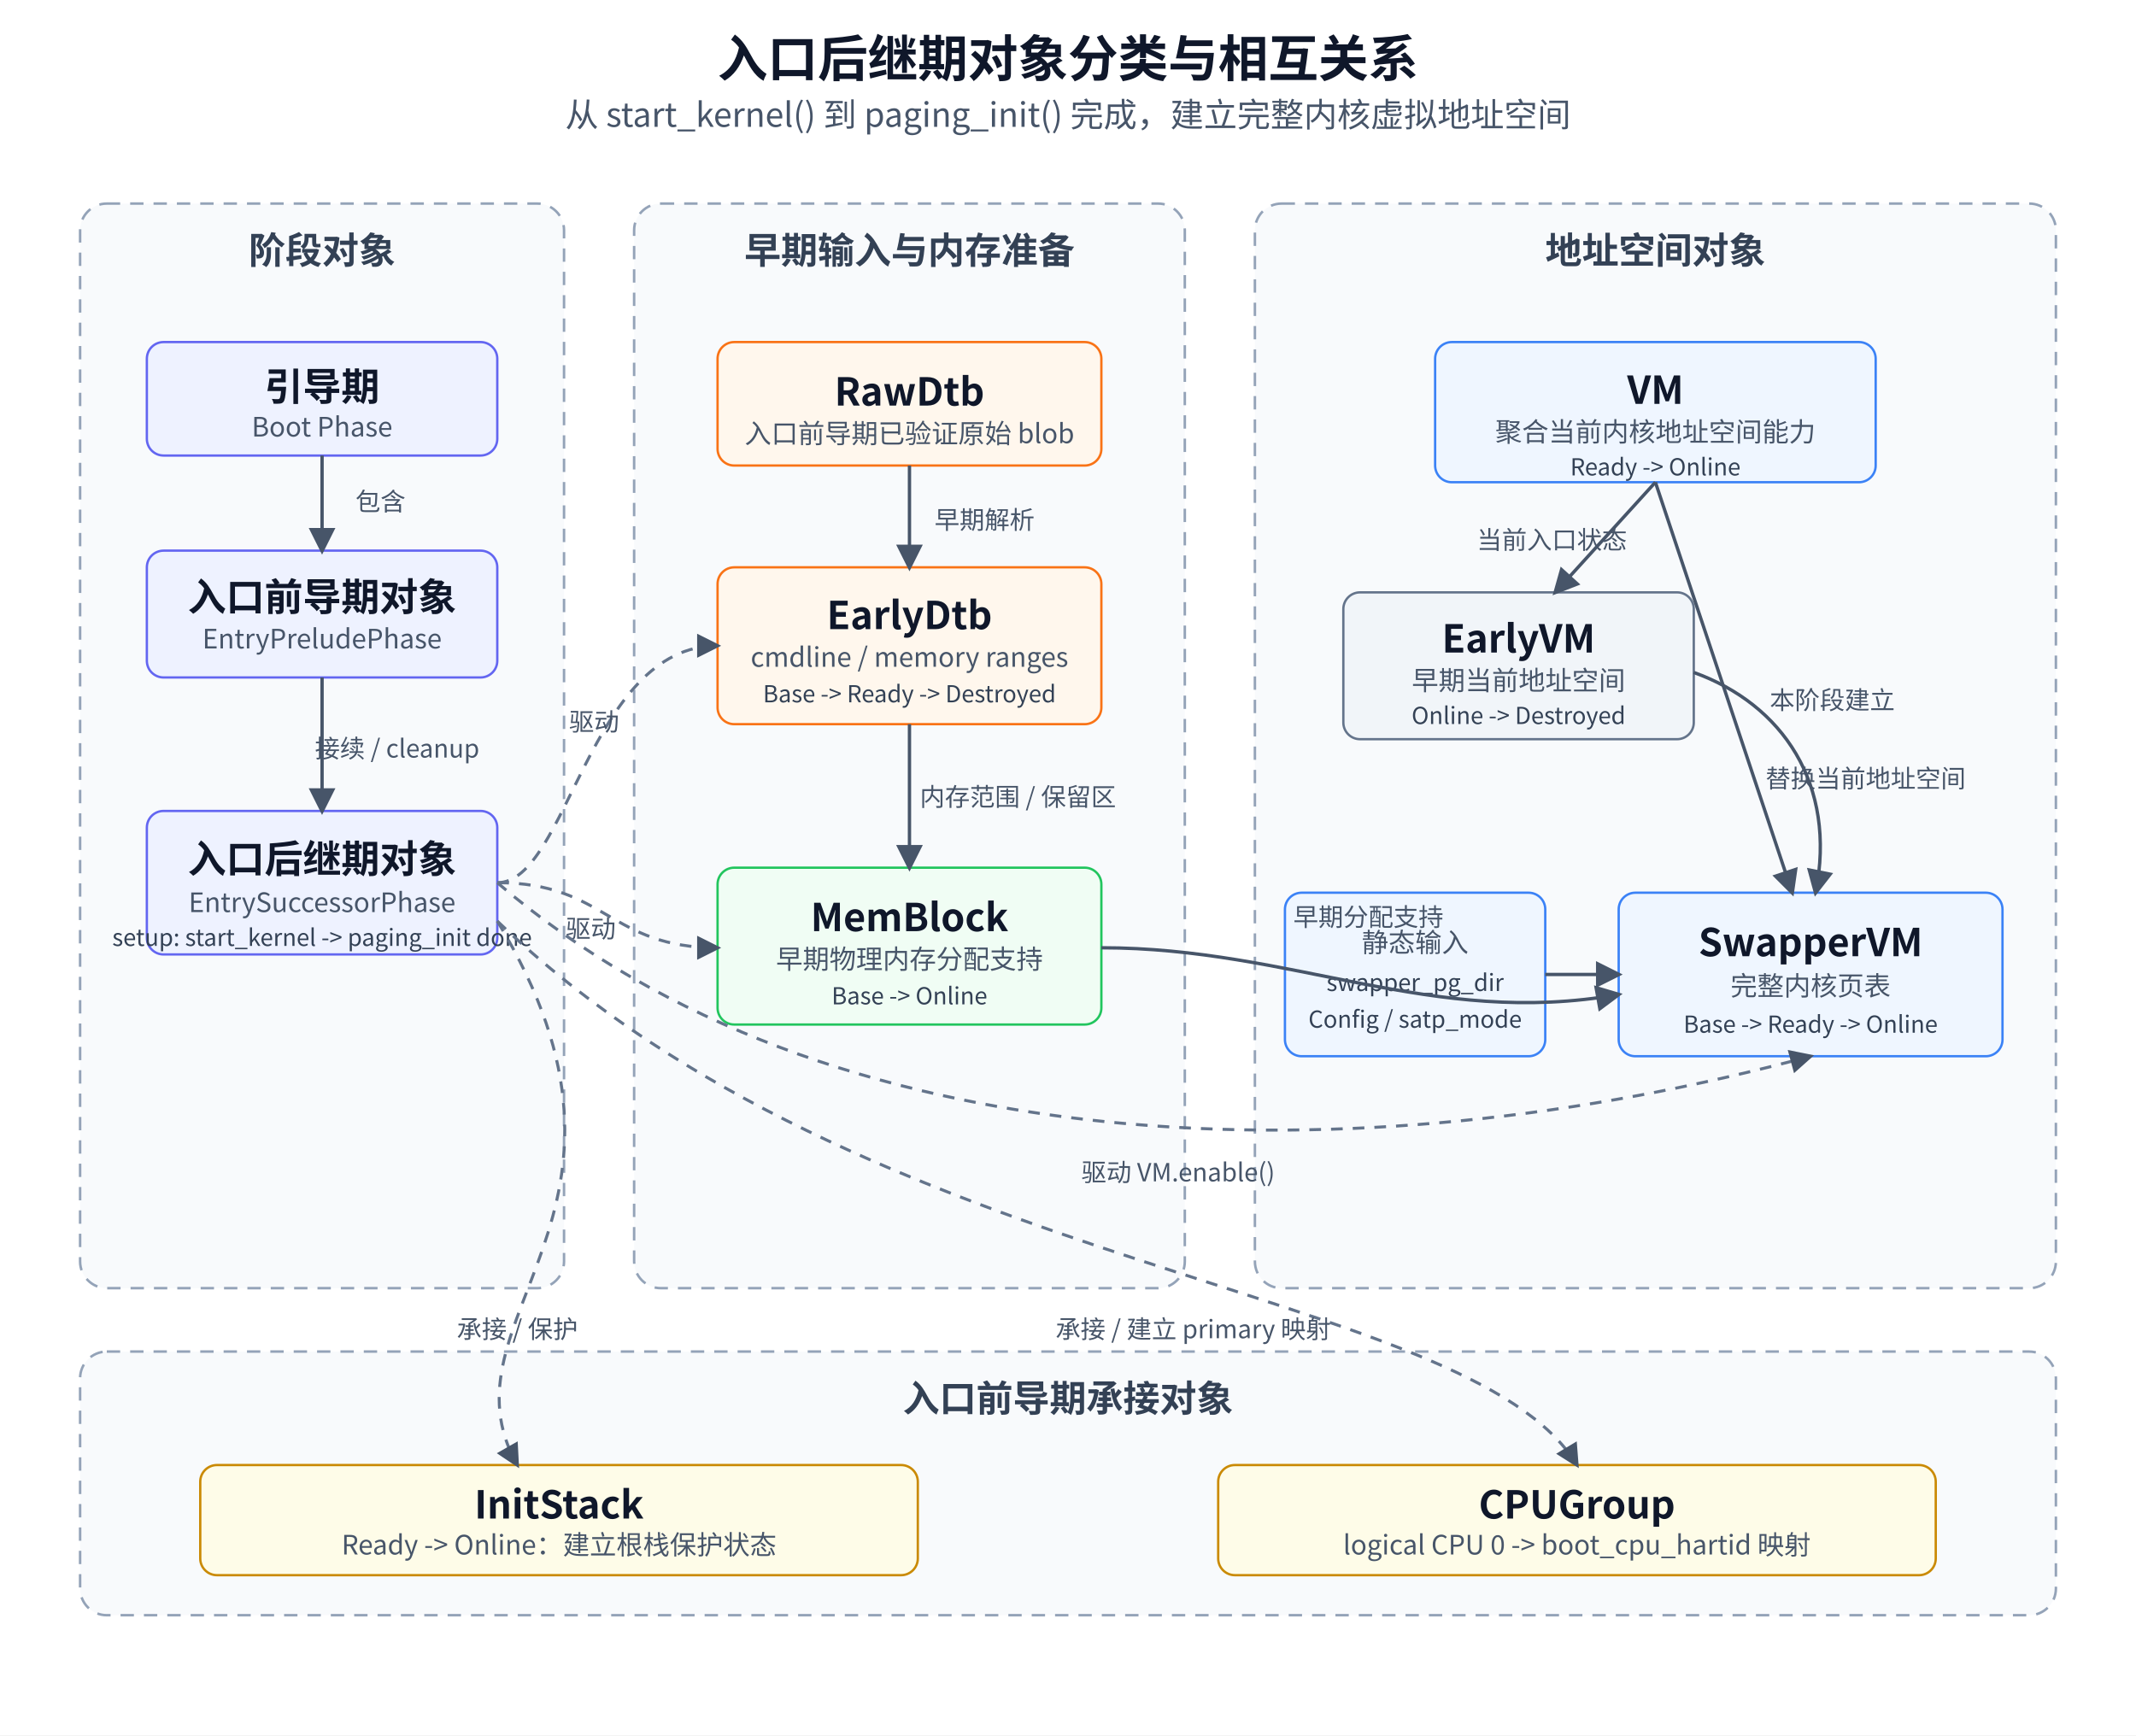
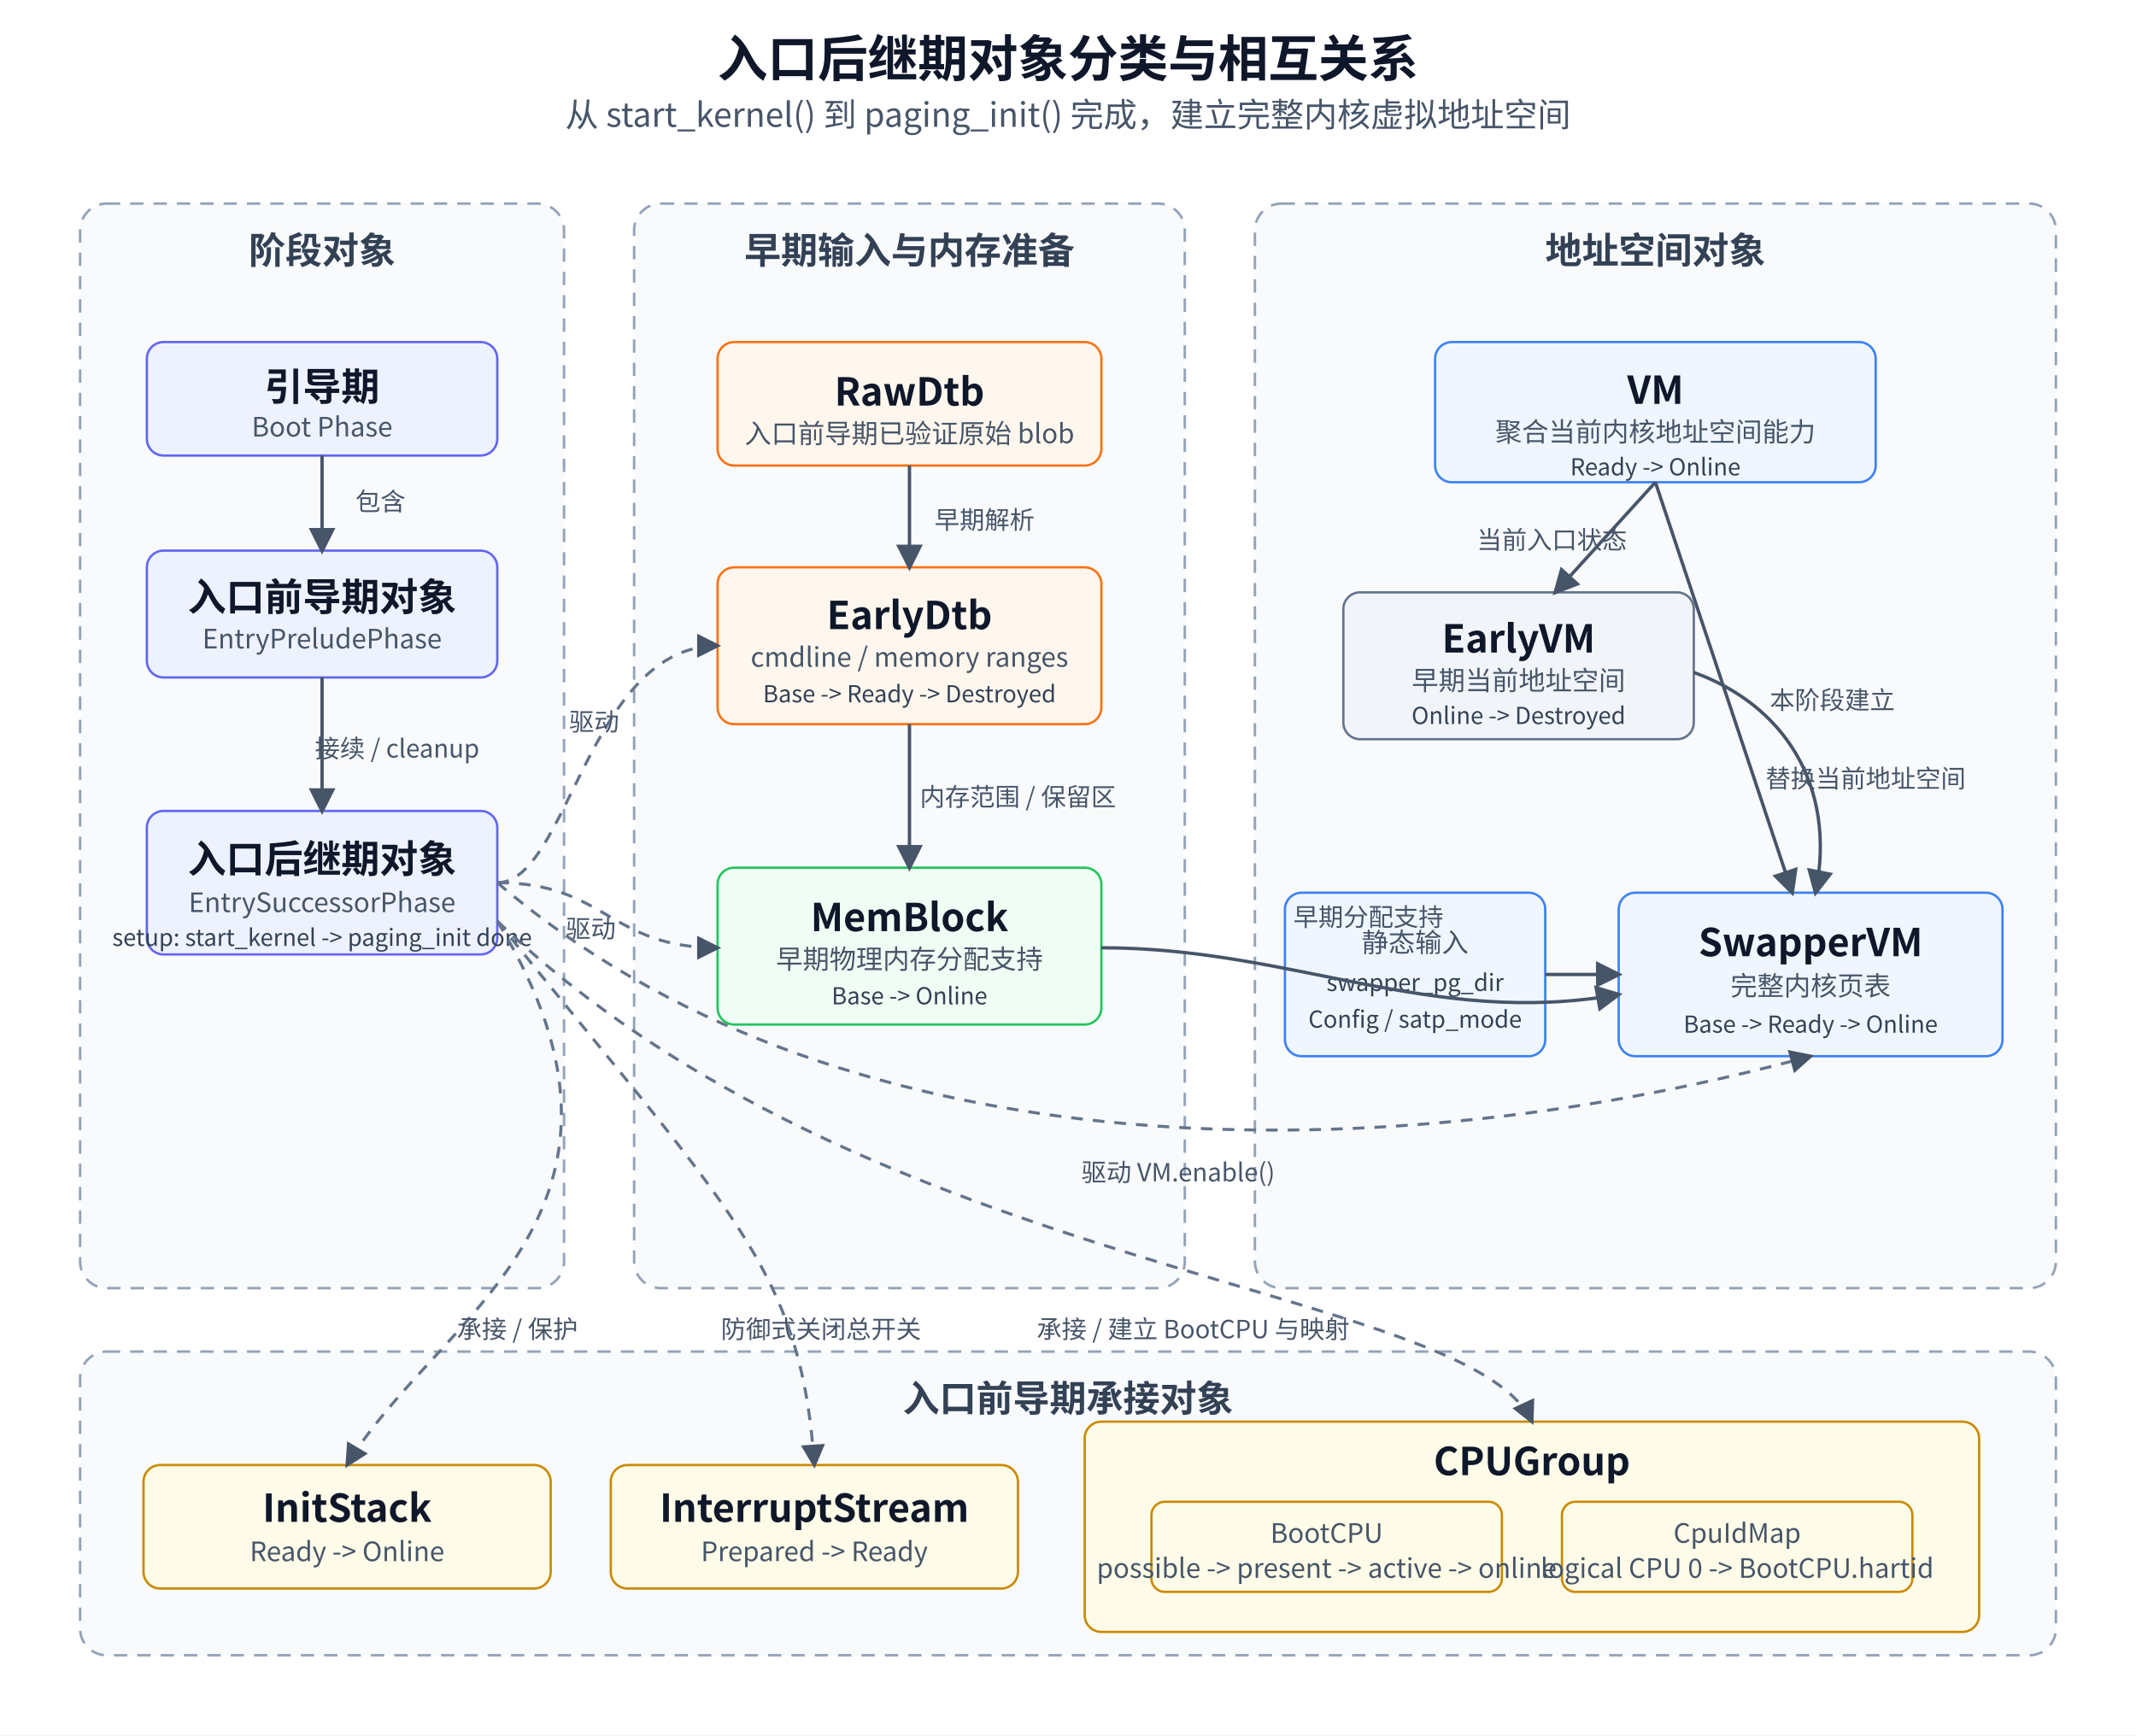
<svg xmlns="http://www.w3.org/2000/svg" width="1280" height="1040" viewBox="0 0 1280 1040" role="img" aria-labelledby="title desc">
  <defs>
    <marker id="arrow" viewBox="0 0 10 10" refX="8.5" refY="5" markerWidth="8" markerHeight="8" orient="auto-start-reverse">
      <path d="M 0 0 L 10 5 L 0 10 z" fill="#475569" />
    </marker>
    <style>
      text {
        font-family: "Microsoft YaHei", "Noto Sans CJK SC", "Source Han Sans SC", Arial, sans-serif;
        fill: #0f172a;
      }
      .title { font-size: 30px; font-weight: 600; }
      .subtitle { font-size: 20px; fill: #475569; }
      .group { fill: #f8fafc; stroke: #94a3b8; stroke-width: 1.5; stroke-dasharray: 8 6; }
      .group-label { font-size: 22px; font-weight: 600; fill: #334155; }
      .box { fill: #ffffff; stroke: #334155; stroke-width: 1.4; }
      .phase { fill: #eef2ff; stroke: #6366f1; }
      .dtb { fill: #fff7ed; stroke: #f97316; }
      .mem { fill: #f0fdf4; stroke: #22c55e; }
      .addr { fill: #eff6ff; stroke: #3b82f6; }
      .carry { fill: #fefce8; stroke: #ca8a04; }
      .inactive { fill: #f1f5f9; stroke: #64748b; }
      .label { font-size: 23px; font-weight: 600; text-anchor: middle; dominant-baseline: middle; }
      .small { font-size: 16px; fill: #475569; text-anchor: middle; dominant-baseline: middle; }
      .edge { stroke: #475569; stroke-width: 2; fill: none; marker-end: url(#arrow); }
      .edge-soft { stroke: #64748b; stroke-width: 1.8; stroke-dasharray: 7 6; fill: none; marker-end: url(#arrow); }
      .edge-label { font-size: 15px; fill: #475569; text-anchor: middle; }
      .state { font-size: 14px; fill: #334155; text-anchor: middle; dominant-baseline: middle; }
    </style>
  </defs>
  <rect x="0" y="0" width="1280" height="1040" fill="#ffffff" />
  <text x="640" y="46" text-anchor="middle" class="title">入口后继期对象分类与相互关系</text>
  <text x="640" y="76" text-anchor="middle" class="subtitle">从 start_kernel() 到 paging_init() 完成，建立完整内核虚拟地址空间</text>
  <rect x="48" y="122" width="290" height="650" rx="16" class="group" />
  <text x="193" y="158" class="group-label" text-anchor="middle">阶段对象</text>
  <rect x="88" y="205" width="210" height="68" rx="10" class="box phase" />
  <text x="193" y="232" class="label">引导期</text>
  <text x="193" y="256" class="small">Boot Phase</text>
  <rect x="88" y="330" width="210" height="76" rx="10" class="box phase" />
  <text x="193" y="358" class="label">入口前导期对象</text>
  <text x="193" y="383" class="small">EntryPreludePhase</text>
  <rect x="88" y="486" width="210" height="86" rx="10" class="box phase" />
  <text x="193" y="515" class="label">入口后继期对象</text>
  <text x="193" y="541" class="small">EntrySuccessorPhase</text>
  <text x="193" y="562" class="state">setup: start_kernel -&gt; paging_init done</text>
  <path d="M193 273 L193 330" class="edge" />
  <text x="228" y="306" class="edge-label">包含</text>
  <path d="M193 406 L193 486" class="edge" />
  <text x="238" y="454" class="edge-label">接续 / cleanup</text>
  <rect x="380" y="122" width="330" height="650" rx="16" class="group" />
  <text x="545" y="158" class="group-label" text-anchor="middle">早期输入与内存准备</text>
  <rect x="430" y="205" width="230" height="74" rx="10" class="box dtb" />
  <text x="545" y="235" class="label">RawDtb</text>
  <text x="545" y="260" class="small">入口前导期已验证原始 blob</text>
  <rect x="430" y="340" width="230" height="94" rx="10" class="box dtb" />
  <text x="545" y="369" class="label">EarlyDtb</text>
  <text x="545" y="394" class="small">cmdline / memory ranges</text>
  <text x="545" y="416" class="state">Base -&gt; Ready -&gt; Destroyed</text>
  <rect x="430" y="520" width="230" height="94" rx="10" class="box mem" />
  <text x="545" y="550" class="label">MemBlock</text>
  <text x="545" y="575" class="small">早期物理内存分配支持</text>
  <text x="545" y="597" class="state">Base -&gt; Online</text>
  <path d="M545 279 L545 340" class="edge" />
  <text x="590" y="317" class="edge-label">早期解析</text>
  <path d="M545 434 L545 520" class="edge" />
  <text x="610" y="483" class="edge-label">内存范围 / 保留区</text>
  <rect x="752" y="122" width="480" height="650" rx="16" class="group" />
  <text x="992" y="158" class="group-label" text-anchor="middle">地址空间对象</text>
  <rect x="860" y="205" width="264" height="84" rx="10" class="box addr" />
  <text x="992" y="234" class="label">VM</text>
  <text x="992" y="259" class="small">聚合当前内核地址空间能力</text>
  <text x="992" y="280" class="state">Ready -&gt; Online</text>
  <rect x="805" y="355" width="210" height="88" rx="10" class="box inactive" />
  <text x="910" y="383" class="label">EarlyVM</text>
  <text x="910" y="408" class="small">早期当前地址空间</text>
  <text x="910" y="429" class="state">Online -&gt; Destroyed</text>
  <rect x="970" y="535" width="230" height="98" rx="10" class="box addr" />
  <text x="1085" y="565" class="label">SwapperVM</text>
  <text x="1085" y="591" class="small">完整内核页表</text>
  <text x="1085" y="614" class="state">Base -&gt; Ready -&gt; Online</text>
  <rect x="770" y="535" width="156" height="98" rx="10" class="box addr" />
  <text x="848" y="565" class="small">静态输入</text>
  <text x="848" y="589" class="state">swapper_pg_dir</text>
  <text x="848" y="611" class="state">Config / satp_mode</text>
  <path d="M992 289 L932 355" class="edge" />
  <text x="930" y="329" class="edge-label">当前入口状态</text>
  <path d="M992 289 L1074 535" class="edge" />
  <text x="1098" y="425" class="edge-label">本阶段建立</text>
  <path d="M1015 403 C1068 422, 1101 470, 1088 535" class="edge" />
  <text x="1118" y="472" class="edge-label">替换当前地址空间</text>
  <path d="M926 584 L970 584" class="edge" />
  <path d="M298 529 C340 529, 353 387, 430 387" class="edge-soft" />
  <text x="356" y="438" class="edge-label">驱动</text>
  <path d="M298 529 C363 529, 365 568, 430 568" class="edge-soft" />
  <text x="354" y="562" class="edge-label">驱动</text>
  <path d="M298 529 C498 700, 815 706, 1085 633" class="edge-soft" />
  <text x="706" y="708" class="edge-label">驱动 VM.enable()</text>
  <path d="M660 568 C775 568, 858 616, 970 596" class="edge" />
  <text x="820" y="555" class="edge-label">早期分配支持</text>
-   <rect x="48" y="810" width="1184" height="158" rx="16" class="group" />
+   <rect x="48" y="810" width="1184" height="182" rx="16" class="group" />
  <text x="640" y="846" class="group-label" text-anchor="middle">入口前导期承接对象</text>
-   <rect x="120" y="878" width="430" height="66" rx="10" class="box carry" />
-   <text x="335" y="902" class="label">InitStack</text>
-   <text x="335" y="926" class="small">Ready -&gt; Online：建立根栈保护状态</text>
-   <rect x="730" y="878" width="430" height="66" rx="10" class="box carry" />
-   <text x="945" y="902" class="label">CPUGroup</text>
-   <text x="945" y="926" class="small">logical CPU 0 -&gt; boot_cpu_hartid 映射</text>
-   <path d="M298 552 C405 728, 260 790, 310 878" class="edge-soft" />
+   <rect x="86" y="878" width="244" height="74" rx="10" class="box carry" />
+   <text x="208" y="904" class="label">InitStack</text>
+   <text x="208" y="930" class="small">Ready -&gt; Online</text>
+   <rect x="366" y="878" width="244" height="74" rx="10" class="box carry" />
+   <text x="488" y="904" class="label">InterruptStream</text>
+   <text x="488" y="930" class="small">Prepared -&gt; Ready</text>
+   <rect x="650" y="852" width="536" height="126" rx="10" class="box carry" />
+   <text x="918" y="876" class="label">CPUGroup</text>
+   <rect x="690" y="900" width="210" height="54" rx="8" class="box carry" />
+   <text x="795" y="919" class="small">BootCPU</text>
+   <text x="795" y="940" class="small">possible -&gt; present -&gt; active -&gt; online</text>
+   <rect x="936" y="900" width="210" height="54" rx="8" class="box carry" />
+   <text x="1041" y="919" class="small">CpuIdMap</text>
+   <text x="1041" y="940" class="small">logical CPU 0 -&gt; BootCPU.hartid</text>
+   <path d="M298 552 C405 728, 260 790, 208 878" class="edge-soft" />
  <text x="310" y="802" class="edge-label">承接 / 保护</text>
-   <path d="M298 552 C520 765, 880 770, 945 878" class="edge-soft" />
-   <text x="715" y="802" class="edge-label">承接 / 建立 primary 映射</text>
+   <path d="M298 552 C438 726, 480 760, 488 878" class="edge-soft" />
+   <text x="492" y="802" class="edge-label">防御式关闭总开关</text>
+   <path d="M298 552 C520 765, 880 770, 918 852" class="edge-soft" />
+   <text x="715" y="802" class="edge-label">承接 / 建立 BootCPU 与映射</text>
</svg>
